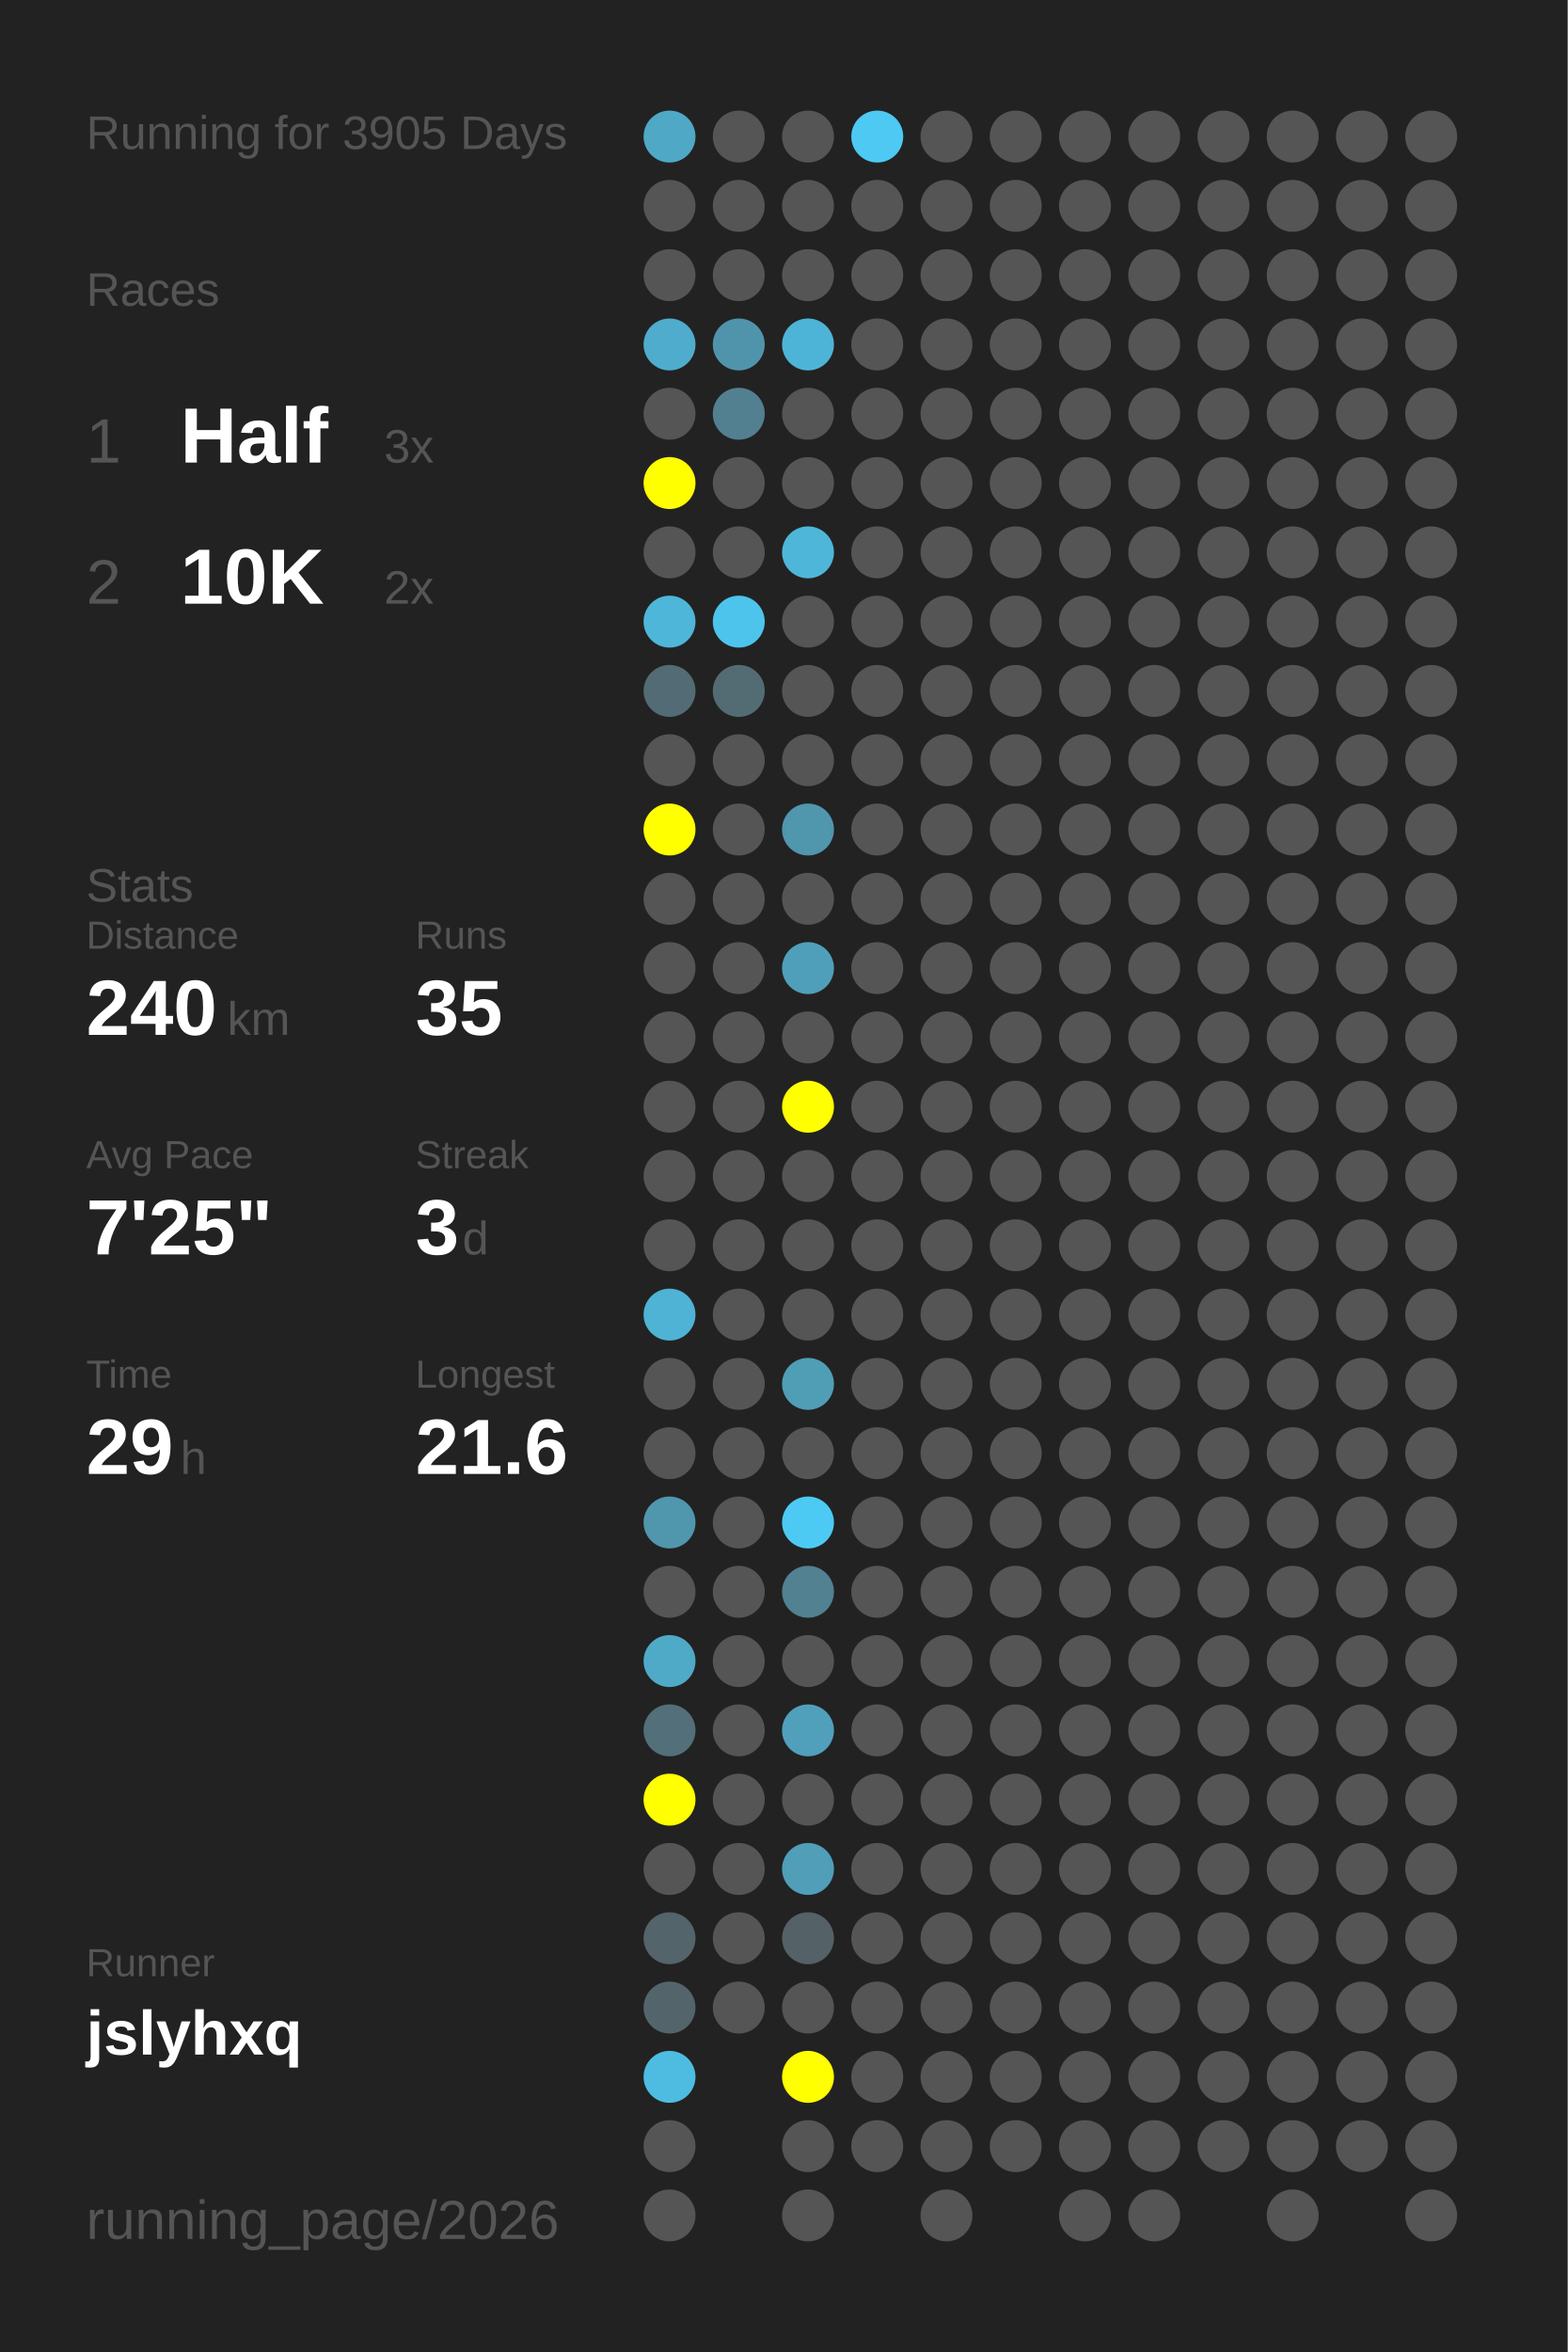
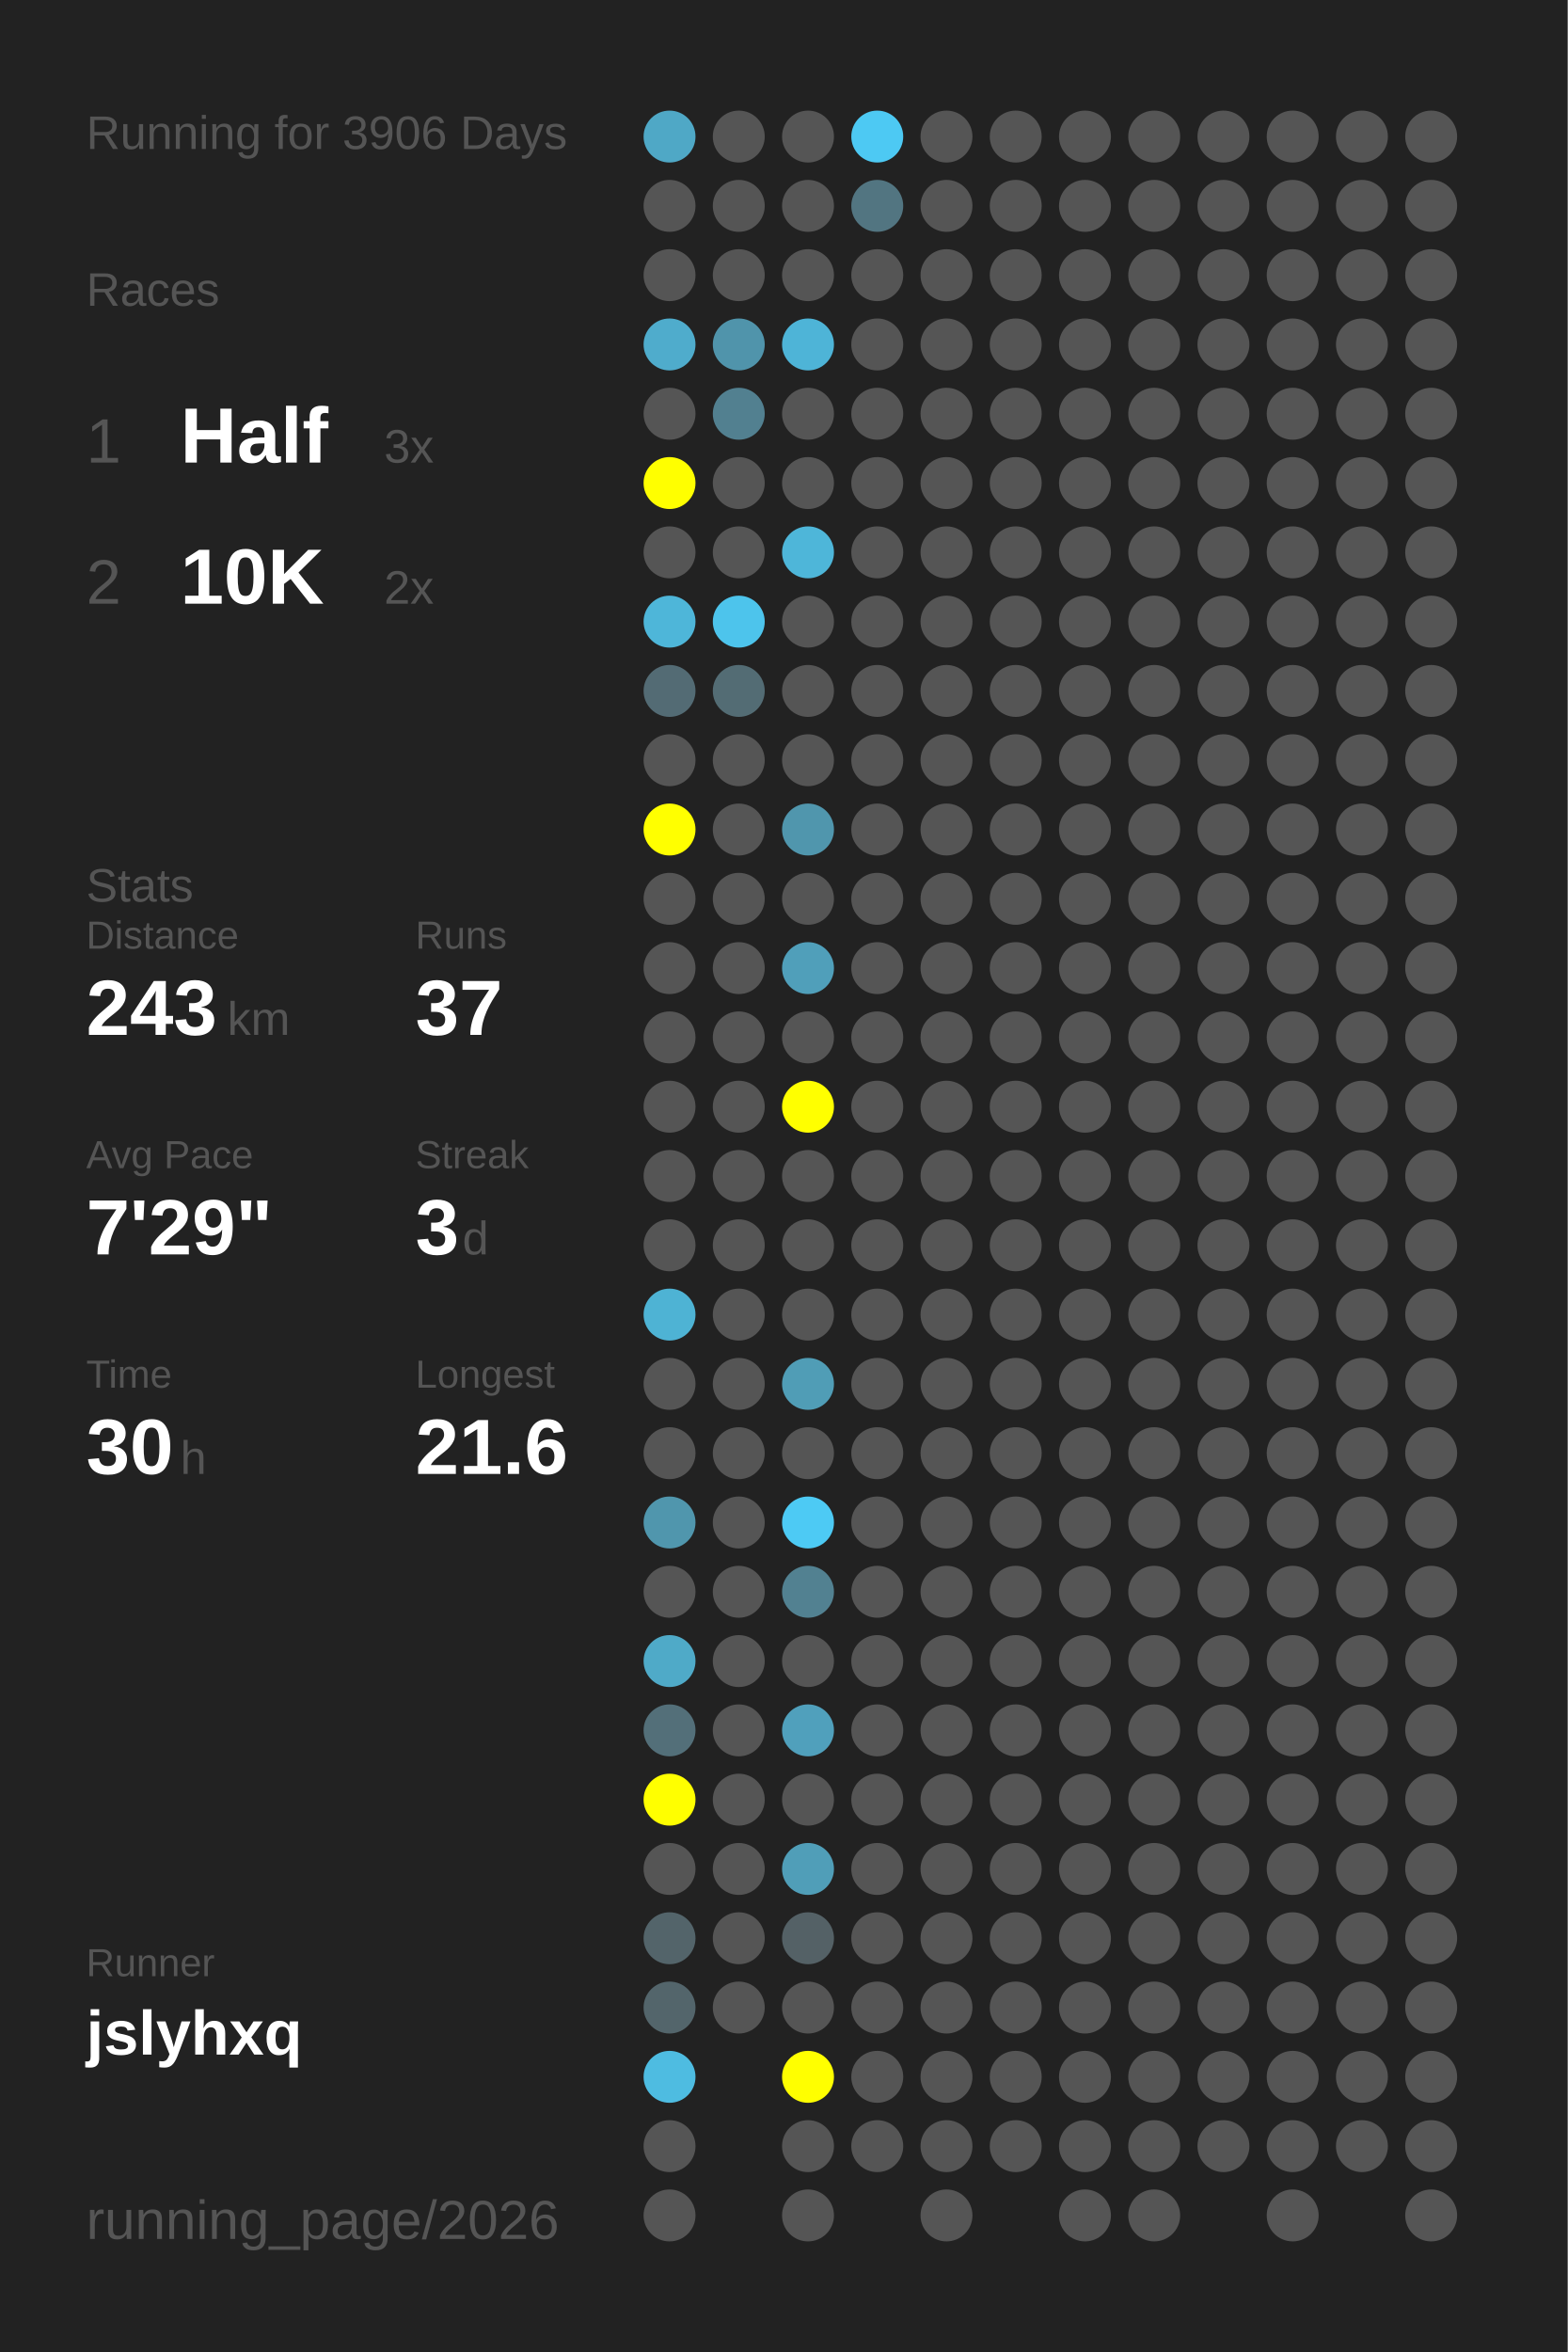
<svg xmlns="http://www.w3.org/2000/svg" baseProfile="full" height="300mm" version="1.1" viewBox="0,0,200,300" width="200mm">
  <defs />
  <rect fill="#222222" height="300" width="200" x="0" y="0" />
-   <text fill="#555555" style="font-size:6px; font-family:Arial;" x="11" y="19">Running for 3905 Days</text>
+   <text fill="#555555" style="font-size:6px; font-family:Arial;" x="11" y="19">Running for 3906 Days</text>
  <text fill="#555555" style="font-size:6px; font-family:Arial;" x="11" y="39">Races</text>
  <text fill="#555555" style="font-size:8px; font-family:Arial;" x="11" y="59">1</text>
  <text fill="#FFFFFF" style="font-size:10px; font-family:Arial; font-weight:bold;" x="23" y="59">Half</text>
  <text fill="#555555" style="font-size:6px; font-family:Arial;" x="49" y="59">3x</text>
  <text fill="#555555" style="font-size:8px; font-family:Arial;" x="11" y="77">2</text>
  <text fill="#FFFFFF" style="font-size:10px; font-family:Arial; font-weight:bold;" x="23" y="77">10K</text>
  <text fill="#555555" style="font-size:6px; font-family:Arial;" x="49" y="77">2x</text>
  <text fill="#555555" style="font-size:6px; font-family:Arial;" x="11" y="115">Stats</text>
  <text fill="#555555" style="font-size:5px; font-family:Arial;" x="11" y="121">Distance</text>
-   <text fill="#FFFFFF" style="font-size:10px; font-family:Arial; font-weight:bold;" x="11" y="132">240</text>
+   <text fill="#FFFFFF" style="font-size:10px; font-family:Arial; font-weight:bold;" x="11" y="132">243</text>
  <text fill="#555555" style="font-size:6px; font-family:Arial;" x="29" y="132">km</text>
  <text fill="#555555" style="font-size:5px; font-family:Arial;" x="53" y="121">Runs</text>
-   <text fill="#FFFFFF" style="font-size:10px; font-family:Arial; font-weight:bold;" x="53" y="132">35</text>
+   <text fill="#FFFFFF" style="font-size:10px; font-family:Arial; font-weight:bold;" x="53" y="132">37</text>
  <text fill="#555555" style="font-size:5px; font-family:Arial;" x="11" y="149">Avg Pace</text>
-   <text fill="#FFFFFF" style="font-size:10px; font-family:Arial; font-weight:bold;" x="11" y="160">7'25"</text>
+   <text fill="#FFFFFF" style="font-size:10px; font-family:Arial; font-weight:bold;" x="11" y="160">7'29"</text>
  <text fill="#555555" style="font-size:5px; font-family:Arial;" x="53" y="149">Streak</text>
  <text fill="#FFFFFF" style="font-size:10px; font-family:Arial; font-weight:bold;" x="53" y="160">3</text>
  <text fill="#555555" style="font-size:6px; font-family:Arial;" x="59" y="160">d</text>
  <text fill="#555555" style="font-size:5px; font-family:Arial;" x="11" y="177">Time</text>
-   <text fill="#FFFFFF" style="font-size:10px; font-family:Arial; font-weight:bold;" x="11" y="188">29</text>
+   <text fill="#FFFFFF" style="font-size:10px; font-family:Arial; font-weight:bold;" x="11" y="188">30</text>
  <text fill="#555555" style="font-size:6px; font-family:Arial;" x="23" y="188">h</text>
  <text fill="#555555" style="font-size:5px; font-family:Arial;" x="53" y="177">Longest</text>
  <text fill="#FFFFFF" style="font-size:10px; font-family:Arial; font-weight:bold;" x="53" y="188">21.6</text>
  <text fill="#555555" style="font-size:5px; font-family:Arial;" x="11" y="252.065">Runner</text>
  <text fill="#FFFFFF" style="font-size:8px; font-family:Arial; font-weight:bold;" x="11" y="262.065">jslyhxq</text>
  <text fill="#555555" style="font-size:7px; font-family:Arial;" x="11" y="285.581">running_page/2026</text>
  <circle cx="85.417" cy="17.419" fill="#4fa8c6" r="3.312" />
  <circle cx="85.417" cy="26.258" fill="#555555" r="3.312" />
  <circle cx="85.417" cy="35.097" fill="#555555" r="3.312" />
  <circle cx="85.417" cy="43.935" fill="#4faccc" r="3.312" />
  <circle cx="85.417" cy="52.774" fill="#555555" r="3.312" />
  <circle cx="85.417" cy="61.613" fill="#FFFF00" r="3.312" />
  <circle cx="85.417" cy="70.452" fill="#555555" r="3.312" />
  <circle cx="85.417" cy="79.29" fill="#4eb6d9" r="3.312" />
  <circle cx="85.417" cy="88.129" fill="#536b74" r="3.312" />
  <circle cx="85.417" cy="96.968" fill="#555555" r="3.312" />
  <circle cx="85.417" cy="105.806" fill="#FFFF00" r="3.312" />
  <circle cx="85.417" cy="114.645" fill="#555555" r="3.312" />
  <circle cx="85.417" cy="123.484" fill="#555555" r="3.312" />
  <circle cx="85.417" cy="132.323" fill="#555555" r="3.312" />
  <circle cx="85.417" cy="141.161" fill="#555555" r="3.312" />
  <circle cx="85.417" cy="150" fill="#555555" r="3.312" />
  <circle cx="85.417" cy="158.839" fill="#555555" r="3.312" />
  <circle cx="85.417" cy="167.677" fill="#4eb3d4" r="3.312" />
  <circle cx="85.417" cy="176.516" fill="#555555" r="3.312" />
  <circle cx="85.417" cy="185.355" fill="#555555" r="3.312" />
  <circle cx="85.417" cy="194.194" fill="#5096ad" r="3.312" />
  <circle cx="85.417" cy="203.032" fill="#555555" r="3.312" />
  <circle cx="85.417" cy="211.871" fill="#4faac8" r="3.312" />
  <circle cx="85.417" cy="220.71" fill="#536f79" r="3.312" />
  <circle cx="85.417" cy="229.548" fill="#FFFF00" r="3.312" />
  <circle cx="85.417" cy="238.387" fill="#555555" r="3.312" />
  <circle cx="85.417" cy="247.226" fill="#53646a" r="3.312" />
  <circle cx="85.417" cy="256.065" fill="#53656b" r="3.312" />
  <circle cx="85.417" cy="264.903" fill="#4ebce1" r="3.312" />
  <circle cx="85.417" cy="273.742" fill="#555555" r="3.312" />
  <circle cx="85.417" cy="282.581" fill="#555555" r="3.312" />
  <circle cx="94.25" cy="17.419" fill="#555555" r="3.312" />
  <circle cx="94.25" cy="26.258" fill="#555555" r="3.312" />
  <circle cx="94.25" cy="35.097" fill="#555555" r="3.312" />
  <circle cx="94.25" cy="43.935" fill="#5094ab" r="3.312" />
  <circle cx="94.25" cy="52.774" fill="#528090" r="3.312" />
  <circle cx="94.25" cy="61.613" fill="#555555" r="3.312" />
  <circle cx="94.25" cy="70.452" fill="#555555" r="3.312" />
  <circle cx="94.25" cy="79.29" fill="#4dc4ec" r="3.312" />
  <circle cx="94.25" cy="88.129" fill="#536c74" r="3.312" />
  <circle cx="94.25" cy="96.968" fill="#555555" r="3.312" />
  <circle cx="94.25" cy="105.806" fill="#555555" r="3.312" />
  <circle cx="94.25" cy="114.645" fill="#555555" r="3.312" />
  <circle cx="94.25" cy="123.484" fill="#555555" r="3.312" />
  <circle cx="94.25" cy="132.323" fill="#555555" r="3.312" />
  <circle cx="94.25" cy="141.161" fill="#555555" r="3.312" />
  <circle cx="94.25" cy="150" fill="#555555" r="3.312" />
  <circle cx="94.25" cy="158.839" fill="#555555" r="3.312" />
  <circle cx="94.25" cy="167.677" fill="#555555" r="3.312" />
  <circle cx="94.25" cy="176.516" fill="#555555" r="3.312" />
  <circle cx="94.25" cy="185.355" fill="#555555" r="3.312" />
  <circle cx="94.25" cy="194.194" fill="#555555" r="3.312" />
  <circle cx="94.25" cy="203.032" fill="#555555" r="3.312" />
  <circle cx="94.25" cy="211.871" fill="#555555" r="3.312" />
  <circle cx="94.25" cy="220.71" fill="#555555" r="3.312" />
  <circle cx="94.25" cy="229.548" fill="#555555" r="3.312" />
  <circle cx="94.25" cy="238.387" fill="#555555" r="3.312" />
  <circle cx="94.25" cy="247.226" fill="#555555" r="3.312" />
  <circle cx="94.25" cy="256.065" fill="#555555" r="3.312" />
  <circle cx="103.083" cy="17.419" fill="#555555" r="3.312" />
  <circle cx="103.083" cy="26.258" fill="#555555" r="3.312" />
  <circle cx="103.083" cy="35.097" fill="#555555" r="3.312" />
  <circle cx="103.083" cy="43.935" fill="#4eb4d7" r="3.312" />
  <circle cx="103.083" cy="52.774" fill="#555555" r="3.312" />
  <circle cx="103.083" cy="61.613" fill="#555555" r="3.312" />
  <circle cx="103.083" cy="70.452" fill="#4eb6d9" r="3.312" />
  <circle cx="103.083" cy="79.29" fill="#555555" r="3.312" />
  <circle cx="103.083" cy="88.129" fill="#555555" r="3.312" />
  <circle cx="103.083" cy="96.968" fill="#555555" r="3.312" />
  <circle cx="103.083" cy="105.806" fill="#5096ad" r="3.312" />
  <circle cx="103.083" cy="114.645" fill="#555555" r="3.312" />
  <circle cx="103.083" cy="123.484" fill="#509fba" r="3.312" />
  <circle cx="103.083" cy="132.323" fill="#555555" r="3.312" />
  <circle cx="103.083" cy="141.161" fill="#FFFF00" r="3.312" />
  <circle cx="103.083" cy="150" fill="#555555" r="3.312" />
  <circle cx="103.083" cy="158.839" fill="#555555" r="3.312" />
  <circle cx="103.083" cy="167.677" fill="#555555" r="3.312" />
  <circle cx="103.083" cy="176.516" fill="#509db6" r="3.312" />
  <circle cx="103.083" cy="185.355" fill="#555555" r="3.312" />
  <circle cx="103.083" cy="194.194" fill="#4dcaf4" r="3.312" />
  <circle cx="103.083" cy="203.032" fill="#528191" r="3.312" />
  <circle cx="103.083" cy="211.871" fill="#555555" r="3.312" />
  <circle cx="103.083" cy="220.71" fill="#50a0bc" r="3.312" />
  <circle cx="103.083" cy="229.548" fill="#555555" r="3.312" />
  <circle cx="103.083" cy="238.387" fill="#509eb8" r="3.312" />
  <circle cx="103.083" cy="247.226" fill="#546166" r="3.312" />
  <circle cx="103.083" cy="256.065" fill="#555555" r="3.312" />
  <circle cx="103.083" cy="264.903" fill="#FFFF00" r="3.312" />
  <circle cx="103.083" cy="273.742" fill="#555555" r="3.312" />
  <circle cx="103.083" cy="282.581" fill="#555555" r="3.312" />
  <circle cx="111.917" cy="17.419" fill="#4dc9f3" r="3.312" />
-   <circle cx="111.917" cy="26.258" fill="#555555" r="3.312" />
+   <circle cx="111.917" cy="26.258" fill="#527581" r="3.312" />
  <circle cx="111.917" cy="35.097" fill="#555555" r="3.312" />
  <circle cx="111.917" cy="43.935" fill="#555555" r="3.312" />
  <circle cx="111.917" cy="52.774" fill="#555555" r="3.312" />
  <circle cx="111.917" cy="61.613" fill="#555555" r="3.312" />
  <circle cx="111.917" cy="70.452" fill="#555555" r="3.312" />
  <circle cx="111.917" cy="79.29" fill="#555555" r="3.312" />
  <circle cx="111.917" cy="88.129" fill="#555555" r="3.312" />
  <circle cx="111.917" cy="96.968" fill="#555555" r="3.312" />
  <circle cx="111.917" cy="105.806" fill="#555555" r="3.312" />
  <circle cx="111.917" cy="114.645" fill="#555555" r="3.312" />
  <circle cx="111.917" cy="123.484" fill="#555555" r="3.312" />
  <circle cx="111.917" cy="132.323" fill="#555555" r="3.312" />
  <circle cx="111.917" cy="141.161" fill="#555555" r="3.312" />
  <circle cx="111.917" cy="150" fill="#555555" r="3.312" />
  <circle cx="111.917" cy="158.839" fill="#555555" r="3.312" />
  <circle cx="111.917" cy="167.677" fill="#555555" r="3.312" />
  <circle cx="111.917" cy="176.516" fill="#555555" r="3.312" />
  <circle cx="111.917" cy="185.355" fill="#555555" r="3.312" />
  <circle cx="111.917" cy="194.194" fill="#555555" r="3.312" />
  <circle cx="111.917" cy="203.032" fill="#555555" r="3.312" />
  <circle cx="111.917" cy="211.871" fill="#555555" r="3.312" />
  <circle cx="111.917" cy="220.71" fill="#555555" r="3.312" />
  <circle cx="111.917" cy="229.548" fill="#555555" r="3.312" />
  <circle cx="111.917" cy="238.387" fill="#555555" r="3.312" />
  <circle cx="111.917" cy="247.226" fill="#555555" r="3.312" />
  <circle cx="111.917" cy="256.065" fill="#555555" r="3.312" />
  <circle cx="111.917" cy="264.903" fill="#555555" r="3.312" />
  <circle cx="111.917" cy="273.742" fill="#555555" r="3.312" />
  <circle cx="120.75" cy="17.419" fill="#555555" r="3.312" />
  <circle cx="120.75" cy="26.258" fill="#555555" r="3.312" />
  <circle cx="120.75" cy="35.097" fill="#555555" r="3.312" />
  <circle cx="120.75" cy="43.935" fill="#555555" r="3.312" />
  <circle cx="120.75" cy="52.774" fill="#555555" r="3.312" />
  <circle cx="120.75" cy="61.613" fill="#555555" r="3.312" />
  <circle cx="120.75" cy="70.452" fill="#555555" r="3.312" />
  <circle cx="120.75" cy="79.29" fill="#555555" r="3.312" />
  <circle cx="120.75" cy="88.129" fill="#555555" r="3.312" />
  <circle cx="120.75" cy="96.968" fill="#555555" r="3.312" />
  <circle cx="120.75" cy="105.806" fill="#555555" r="3.312" />
  <circle cx="120.75" cy="114.645" fill="#555555" r="3.312" />
  <circle cx="120.75" cy="123.484" fill="#555555" r="3.312" />
  <circle cx="120.75" cy="132.323" fill="#555555" r="3.312" />
  <circle cx="120.75" cy="141.161" fill="#555555" r="3.312" />
  <circle cx="120.75" cy="150" fill="#555555" r="3.312" />
  <circle cx="120.75" cy="158.839" fill="#555555" r="3.312" />
  <circle cx="120.75" cy="167.677" fill="#555555" r="3.312" />
  <circle cx="120.75" cy="176.516" fill="#555555" r="3.312" />
  <circle cx="120.75" cy="185.355" fill="#555555" r="3.312" />
  <circle cx="120.75" cy="194.194" fill="#555555" r="3.312" />
  <circle cx="120.75" cy="203.032" fill="#555555" r="3.312" />
  <circle cx="120.75" cy="211.871" fill="#555555" r="3.312" />
  <circle cx="120.75" cy="220.71" fill="#555555" r="3.312" />
  <circle cx="120.75" cy="229.548" fill="#555555" r="3.312" />
  <circle cx="120.75" cy="238.387" fill="#555555" r="3.312" />
  <circle cx="120.75" cy="247.226" fill="#555555" r="3.312" />
  <circle cx="120.75" cy="256.065" fill="#555555" r="3.312" />
  <circle cx="120.75" cy="264.903" fill="#555555" r="3.312" />
  <circle cx="120.75" cy="273.742" fill="#555555" r="3.312" />
  <circle cx="120.75" cy="282.581" fill="#555555" r="3.312" />
  <circle cx="129.583" cy="17.419" fill="#555555" r="3.312" />
  <circle cx="129.583" cy="26.258" fill="#555555" r="3.312" />
  <circle cx="129.583" cy="35.097" fill="#555555" r="3.312" />
  <circle cx="129.583" cy="43.935" fill="#555555" r="3.312" />
  <circle cx="129.583" cy="52.774" fill="#555555" r="3.312" />
  <circle cx="129.583" cy="61.613" fill="#555555" r="3.312" />
  <circle cx="129.583" cy="70.452" fill="#555555" r="3.312" />
  <circle cx="129.583" cy="79.29" fill="#555555" r="3.312" />
  <circle cx="129.583" cy="88.129" fill="#555555" r="3.312" />
  <circle cx="129.583" cy="96.968" fill="#555555" r="3.312" />
  <circle cx="129.583" cy="105.806" fill="#555555" r="3.312" />
  <circle cx="129.583" cy="114.645" fill="#555555" r="3.312" />
  <circle cx="129.583" cy="123.484" fill="#555555" r="3.312" />
  <circle cx="129.583" cy="132.323" fill="#555555" r="3.312" />
  <circle cx="129.583" cy="141.161" fill="#555555" r="3.312" />
  <circle cx="129.583" cy="150" fill="#555555" r="3.312" />
  <circle cx="129.583" cy="158.839" fill="#555555" r="3.312" />
  <circle cx="129.583" cy="167.677" fill="#555555" r="3.312" />
  <circle cx="129.583" cy="176.516" fill="#555555" r="3.312" />
  <circle cx="129.583" cy="185.355" fill="#555555" r="3.312" />
  <circle cx="129.583" cy="194.194" fill="#555555" r="3.312" />
  <circle cx="129.583" cy="203.032" fill="#555555" r="3.312" />
  <circle cx="129.583" cy="211.871" fill="#555555" r="3.312" />
  <circle cx="129.583" cy="220.71" fill="#555555" r="3.312" />
  <circle cx="129.583" cy="229.548" fill="#555555" r="3.312" />
  <circle cx="129.583" cy="238.387" fill="#555555" r="3.312" />
  <circle cx="129.583" cy="247.226" fill="#555555" r="3.312" />
  <circle cx="129.583" cy="256.065" fill="#555555" r="3.312" />
  <circle cx="129.583" cy="264.903" fill="#555555" r="3.312" />
  <circle cx="129.583" cy="273.742" fill="#555555" r="3.312" />
  <circle cx="138.417" cy="17.419" fill="#555555" r="3.312" />
  <circle cx="138.417" cy="26.258" fill="#555555" r="3.312" />
  <circle cx="138.417" cy="35.097" fill="#555555" r="3.312" />
  <circle cx="138.417" cy="43.935" fill="#555555" r="3.312" />
  <circle cx="138.417" cy="52.774" fill="#555555" r="3.312" />
  <circle cx="138.417" cy="61.613" fill="#555555" r="3.312" />
  <circle cx="138.417" cy="70.452" fill="#555555" r="3.312" />
  <circle cx="138.417" cy="79.29" fill="#555555" r="3.312" />
  <circle cx="138.417" cy="88.129" fill="#555555" r="3.312" />
  <circle cx="138.417" cy="96.968" fill="#555555" r="3.312" />
  <circle cx="138.417" cy="105.806" fill="#555555" r="3.312" />
  <circle cx="138.417" cy="114.645" fill="#555555" r="3.312" />
  <circle cx="138.417" cy="123.484" fill="#555555" r="3.312" />
  <circle cx="138.417" cy="132.323" fill="#555555" r="3.312" />
  <circle cx="138.417" cy="141.161" fill="#555555" r="3.312" />
  <circle cx="138.417" cy="150" fill="#555555" r="3.312" />
  <circle cx="138.417" cy="158.839" fill="#555555" r="3.312" />
  <circle cx="138.417" cy="167.677" fill="#555555" r="3.312" />
  <circle cx="138.417" cy="176.516" fill="#555555" r="3.312" />
  <circle cx="138.417" cy="185.355" fill="#555555" r="3.312" />
  <circle cx="138.417" cy="194.194" fill="#555555" r="3.312" />
  <circle cx="138.417" cy="203.032" fill="#555555" r="3.312" />
  <circle cx="138.417" cy="211.871" fill="#555555" r="3.312" />
  <circle cx="138.417" cy="220.71" fill="#555555" r="3.312" />
  <circle cx="138.417" cy="229.548" fill="#555555" r="3.312" />
  <circle cx="138.417" cy="238.387" fill="#555555" r="3.312" />
  <circle cx="138.417" cy="247.226" fill="#555555" r="3.312" />
  <circle cx="138.417" cy="256.065" fill="#555555" r="3.312" />
  <circle cx="138.417" cy="264.903" fill="#555555" r="3.312" />
  <circle cx="138.417" cy="273.742" fill="#555555" r="3.312" />
  <circle cx="138.417" cy="282.581" fill="#555555" r="3.312" />
  <circle cx="147.25" cy="17.419" fill="#555555" r="3.312" />
  <circle cx="147.25" cy="26.258" fill="#555555" r="3.312" />
  <circle cx="147.25" cy="35.097" fill="#555555" r="3.312" />
  <circle cx="147.25" cy="43.935" fill="#555555" r="3.312" />
  <circle cx="147.25" cy="52.774" fill="#555555" r="3.312" />
  <circle cx="147.25" cy="61.613" fill="#555555" r="3.312" />
  <circle cx="147.25" cy="70.452" fill="#555555" r="3.312" />
  <circle cx="147.25" cy="79.29" fill="#555555" r="3.312" />
  <circle cx="147.25" cy="88.129" fill="#555555" r="3.312" />
  <circle cx="147.25" cy="96.968" fill="#555555" r="3.312" />
  <circle cx="147.25" cy="105.806" fill="#555555" r="3.312" />
  <circle cx="147.25" cy="114.645" fill="#555555" r="3.312" />
  <circle cx="147.25" cy="123.484" fill="#555555" r="3.312" />
  <circle cx="147.25" cy="132.323" fill="#555555" r="3.312" />
  <circle cx="147.25" cy="141.161" fill="#555555" r="3.312" />
  <circle cx="147.25" cy="150" fill="#555555" r="3.312" />
  <circle cx="147.25" cy="158.839" fill="#555555" r="3.312" />
  <circle cx="147.25" cy="167.677" fill="#555555" r="3.312" />
  <circle cx="147.25" cy="176.516" fill="#555555" r="3.312" />
  <circle cx="147.25" cy="185.355" fill="#555555" r="3.312" />
  <circle cx="147.25" cy="194.194" fill="#555555" r="3.312" />
  <circle cx="147.25" cy="203.032" fill="#555555" r="3.312" />
  <circle cx="147.25" cy="211.871" fill="#555555" r="3.312" />
  <circle cx="147.25" cy="220.71" fill="#555555" r="3.312" />
  <circle cx="147.25" cy="229.548" fill="#555555" r="3.312" />
  <circle cx="147.25" cy="238.387" fill="#555555" r="3.312" />
  <circle cx="147.25" cy="247.226" fill="#555555" r="3.312" />
  <circle cx="147.25" cy="256.065" fill="#555555" r="3.312" />
  <circle cx="147.25" cy="264.903" fill="#555555" r="3.312" />
  <circle cx="147.25" cy="273.742" fill="#555555" r="3.312" />
  <circle cx="147.25" cy="282.581" fill="#555555" r="3.312" />
  <circle cx="156.083" cy="17.419" fill="#555555" r="3.312" />
  <circle cx="156.083" cy="26.258" fill="#555555" r="3.312" />
  <circle cx="156.083" cy="35.097" fill="#555555" r="3.312" />
  <circle cx="156.083" cy="43.935" fill="#555555" r="3.312" />
  <circle cx="156.083" cy="52.774" fill="#555555" r="3.312" />
  <circle cx="156.083" cy="61.613" fill="#555555" r="3.312" />
  <circle cx="156.083" cy="70.452" fill="#555555" r="3.312" />
  <circle cx="156.083" cy="79.29" fill="#555555" r="3.312" />
  <circle cx="156.083" cy="88.129" fill="#555555" r="3.312" />
  <circle cx="156.083" cy="96.968" fill="#555555" r="3.312" />
  <circle cx="156.083" cy="105.806" fill="#555555" r="3.312" />
  <circle cx="156.083" cy="114.645" fill="#555555" r="3.312" />
  <circle cx="156.083" cy="123.484" fill="#555555" r="3.312" />
  <circle cx="156.083" cy="132.323" fill="#555555" r="3.312" />
  <circle cx="156.083" cy="141.161" fill="#555555" r="3.312" />
  <circle cx="156.083" cy="150" fill="#555555" r="3.312" />
  <circle cx="156.083" cy="158.839" fill="#555555" r="3.312" />
  <circle cx="156.083" cy="167.677" fill="#555555" r="3.312" />
  <circle cx="156.083" cy="176.516" fill="#555555" r="3.312" />
  <circle cx="156.083" cy="185.355" fill="#555555" r="3.312" />
  <circle cx="156.083" cy="194.194" fill="#555555" r="3.312" />
  <circle cx="156.083" cy="203.032" fill="#555555" r="3.312" />
  <circle cx="156.083" cy="211.871" fill="#555555" r="3.312" />
  <circle cx="156.083" cy="220.71" fill="#555555" r="3.312" />
  <circle cx="156.083" cy="229.548" fill="#555555" r="3.312" />
  <circle cx="156.083" cy="238.387" fill="#555555" r="3.312" />
  <circle cx="156.083" cy="247.226" fill="#555555" r="3.312" />
  <circle cx="156.083" cy="256.065" fill="#555555" r="3.312" />
  <circle cx="156.083" cy="264.903" fill="#555555" r="3.312" />
  <circle cx="156.083" cy="273.742" fill="#555555" r="3.312" />
  <circle cx="164.917" cy="17.419" fill="#555555" r="3.312" />
  <circle cx="164.917" cy="26.258" fill="#555555" r="3.312" />
  <circle cx="164.917" cy="35.097" fill="#555555" r="3.312" />
  <circle cx="164.917" cy="43.935" fill="#555555" r="3.312" />
  <circle cx="164.917" cy="52.774" fill="#555555" r="3.312" />
  <circle cx="164.917" cy="61.613" fill="#555555" r="3.312" />
  <circle cx="164.917" cy="70.452" fill="#555555" r="3.312" />
  <circle cx="164.917" cy="79.29" fill="#555555" r="3.312" />
  <circle cx="164.917" cy="88.129" fill="#555555" r="3.312" />
  <circle cx="164.917" cy="96.968" fill="#555555" r="3.312" />
  <circle cx="164.917" cy="105.806" fill="#555555" r="3.312" />
  <circle cx="164.917" cy="114.645" fill="#555555" r="3.312" />
  <circle cx="164.917" cy="123.484" fill="#555555" r="3.312" />
  <circle cx="164.917" cy="132.323" fill="#555555" r="3.312" />
  <circle cx="164.917" cy="141.161" fill="#555555" r="3.312" />
  <circle cx="164.917" cy="150" fill="#555555" r="3.312" />
  <circle cx="164.917" cy="158.839" fill="#555555" r="3.312" />
  <circle cx="164.917" cy="167.677" fill="#555555" r="3.312" />
  <circle cx="164.917" cy="176.516" fill="#555555" r="3.312" />
  <circle cx="164.917" cy="185.355" fill="#555555" r="3.312" />
  <circle cx="164.917" cy="194.194" fill="#555555" r="3.312" />
  <circle cx="164.917" cy="203.032" fill="#555555" r="3.312" />
  <circle cx="164.917" cy="211.871" fill="#555555" r="3.312" />
  <circle cx="164.917" cy="220.71" fill="#555555" r="3.312" />
  <circle cx="164.917" cy="229.548" fill="#555555" r="3.312" />
  <circle cx="164.917" cy="238.387" fill="#555555" r="3.312" />
  <circle cx="164.917" cy="247.226" fill="#555555" r="3.312" />
  <circle cx="164.917" cy="256.065" fill="#555555" r="3.312" />
  <circle cx="164.917" cy="264.903" fill="#555555" r="3.312" />
  <circle cx="164.917" cy="273.742" fill="#555555" r="3.312" />
  <circle cx="164.917" cy="282.581" fill="#555555" r="3.312" />
  <circle cx="173.75" cy="17.419" fill="#555555" r="3.312" />
  <circle cx="173.75" cy="26.258" fill="#555555" r="3.312" />
  <circle cx="173.75" cy="35.097" fill="#555555" r="3.312" />
  <circle cx="173.75" cy="43.935" fill="#555555" r="3.312" />
  <circle cx="173.75" cy="52.774" fill="#555555" r="3.312" />
  <circle cx="173.75" cy="61.613" fill="#555555" r="3.312" />
  <circle cx="173.75" cy="70.452" fill="#555555" r="3.312" />
  <circle cx="173.75" cy="79.29" fill="#555555" r="3.312" />
  <circle cx="173.75" cy="88.129" fill="#555555" r="3.312" />
  <circle cx="173.75" cy="96.968" fill="#555555" r="3.312" />
  <circle cx="173.75" cy="105.806" fill="#555555" r="3.312" />
  <circle cx="173.75" cy="114.645" fill="#555555" r="3.312" />
  <circle cx="173.75" cy="123.484" fill="#555555" r="3.312" />
  <circle cx="173.75" cy="132.323" fill="#555555" r="3.312" />
  <circle cx="173.75" cy="141.161" fill="#555555" r="3.312" />
  <circle cx="173.75" cy="150" fill="#555555" r="3.312" />
  <circle cx="173.75" cy="158.839" fill="#555555" r="3.312" />
  <circle cx="173.75" cy="167.677" fill="#555555" r="3.312" />
  <circle cx="173.75" cy="176.516" fill="#555555" r="3.312" />
  <circle cx="173.75" cy="185.355" fill="#555555" r="3.312" />
  <circle cx="173.75" cy="194.194" fill="#555555" r="3.312" />
  <circle cx="173.75" cy="203.032" fill="#555555" r="3.312" />
  <circle cx="173.75" cy="211.871" fill="#555555" r="3.312" />
  <circle cx="173.75" cy="220.71" fill="#555555" r="3.312" />
  <circle cx="173.75" cy="229.548" fill="#555555" r="3.312" />
  <circle cx="173.75" cy="238.387" fill="#555555" r="3.312" />
  <circle cx="173.75" cy="247.226" fill="#555555" r="3.312" />
  <circle cx="173.75" cy="256.065" fill="#555555" r="3.312" />
  <circle cx="173.75" cy="264.903" fill="#555555" r="3.312" />
  <circle cx="173.75" cy="273.742" fill="#555555" r="3.312" />
  <circle cx="182.583" cy="17.419" fill="#555555" r="3.312" />
  <circle cx="182.583" cy="26.258" fill="#555555" r="3.312" />
  <circle cx="182.583" cy="35.097" fill="#555555" r="3.312" />
  <circle cx="182.583" cy="43.935" fill="#555555" r="3.312" />
  <circle cx="182.583" cy="52.774" fill="#555555" r="3.312" />
  <circle cx="182.583" cy="61.613" fill="#555555" r="3.312" />
  <circle cx="182.583" cy="70.452" fill="#555555" r="3.312" />
  <circle cx="182.583" cy="79.29" fill="#555555" r="3.312" />
  <circle cx="182.583" cy="88.129" fill="#555555" r="3.312" />
  <circle cx="182.583" cy="96.968" fill="#555555" r="3.312" />
  <circle cx="182.583" cy="105.806" fill="#555555" r="3.312" />
  <circle cx="182.583" cy="114.645" fill="#555555" r="3.312" />
  <circle cx="182.583" cy="123.484" fill="#555555" r="3.312" />
  <circle cx="182.583" cy="132.323" fill="#555555" r="3.312" />
  <circle cx="182.583" cy="141.161" fill="#555555" r="3.312" />
  <circle cx="182.583" cy="150" fill="#555555" r="3.312" />
  <circle cx="182.583" cy="158.839" fill="#555555" r="3.312" />
  <circle cx="182.583" cy="167.677" fill="#555555" r="3.312" />
  <circle cx="182.583" cy="176.516" fill="#555555" r="3.312" />
  <circle cx="182.583" cy="185.355" fill="#555555" r="3.312" />
  <circle cx="182.583" cy="194.194" fill="#555555" r="3.312" />
  <circle cx="182.583" cy="203.032" fill="#555555" r="3.312" />
  <circle cx="182.583" cy="211.871" fill="#555555" r="3.312" />
  <circle cx="182.583" cy="220.71" fill="#555555" r="3.312" />
  <circle cx="182.583" cy="229.548" fill="#555555" r="3.312" />
  <circle cx="182.583" cy="238.387" fill="#555555" r="3.312" />
  <circle cx="182.583" cy="247.226" fill="#555555" r="3.312" />
  <circle cx="182.583" cy="256.065" fill="#555555" r="3.312" />
  <circle cx="182.583" cy="264.903" fill="#555555" r="3.312" />
  <circle cx="182.583" cy="273.742" fill="#555555" r="3.312" />
  <circle cx="182.583" cy="282.581" fill="#555555" r="3.312" />
</svg>
